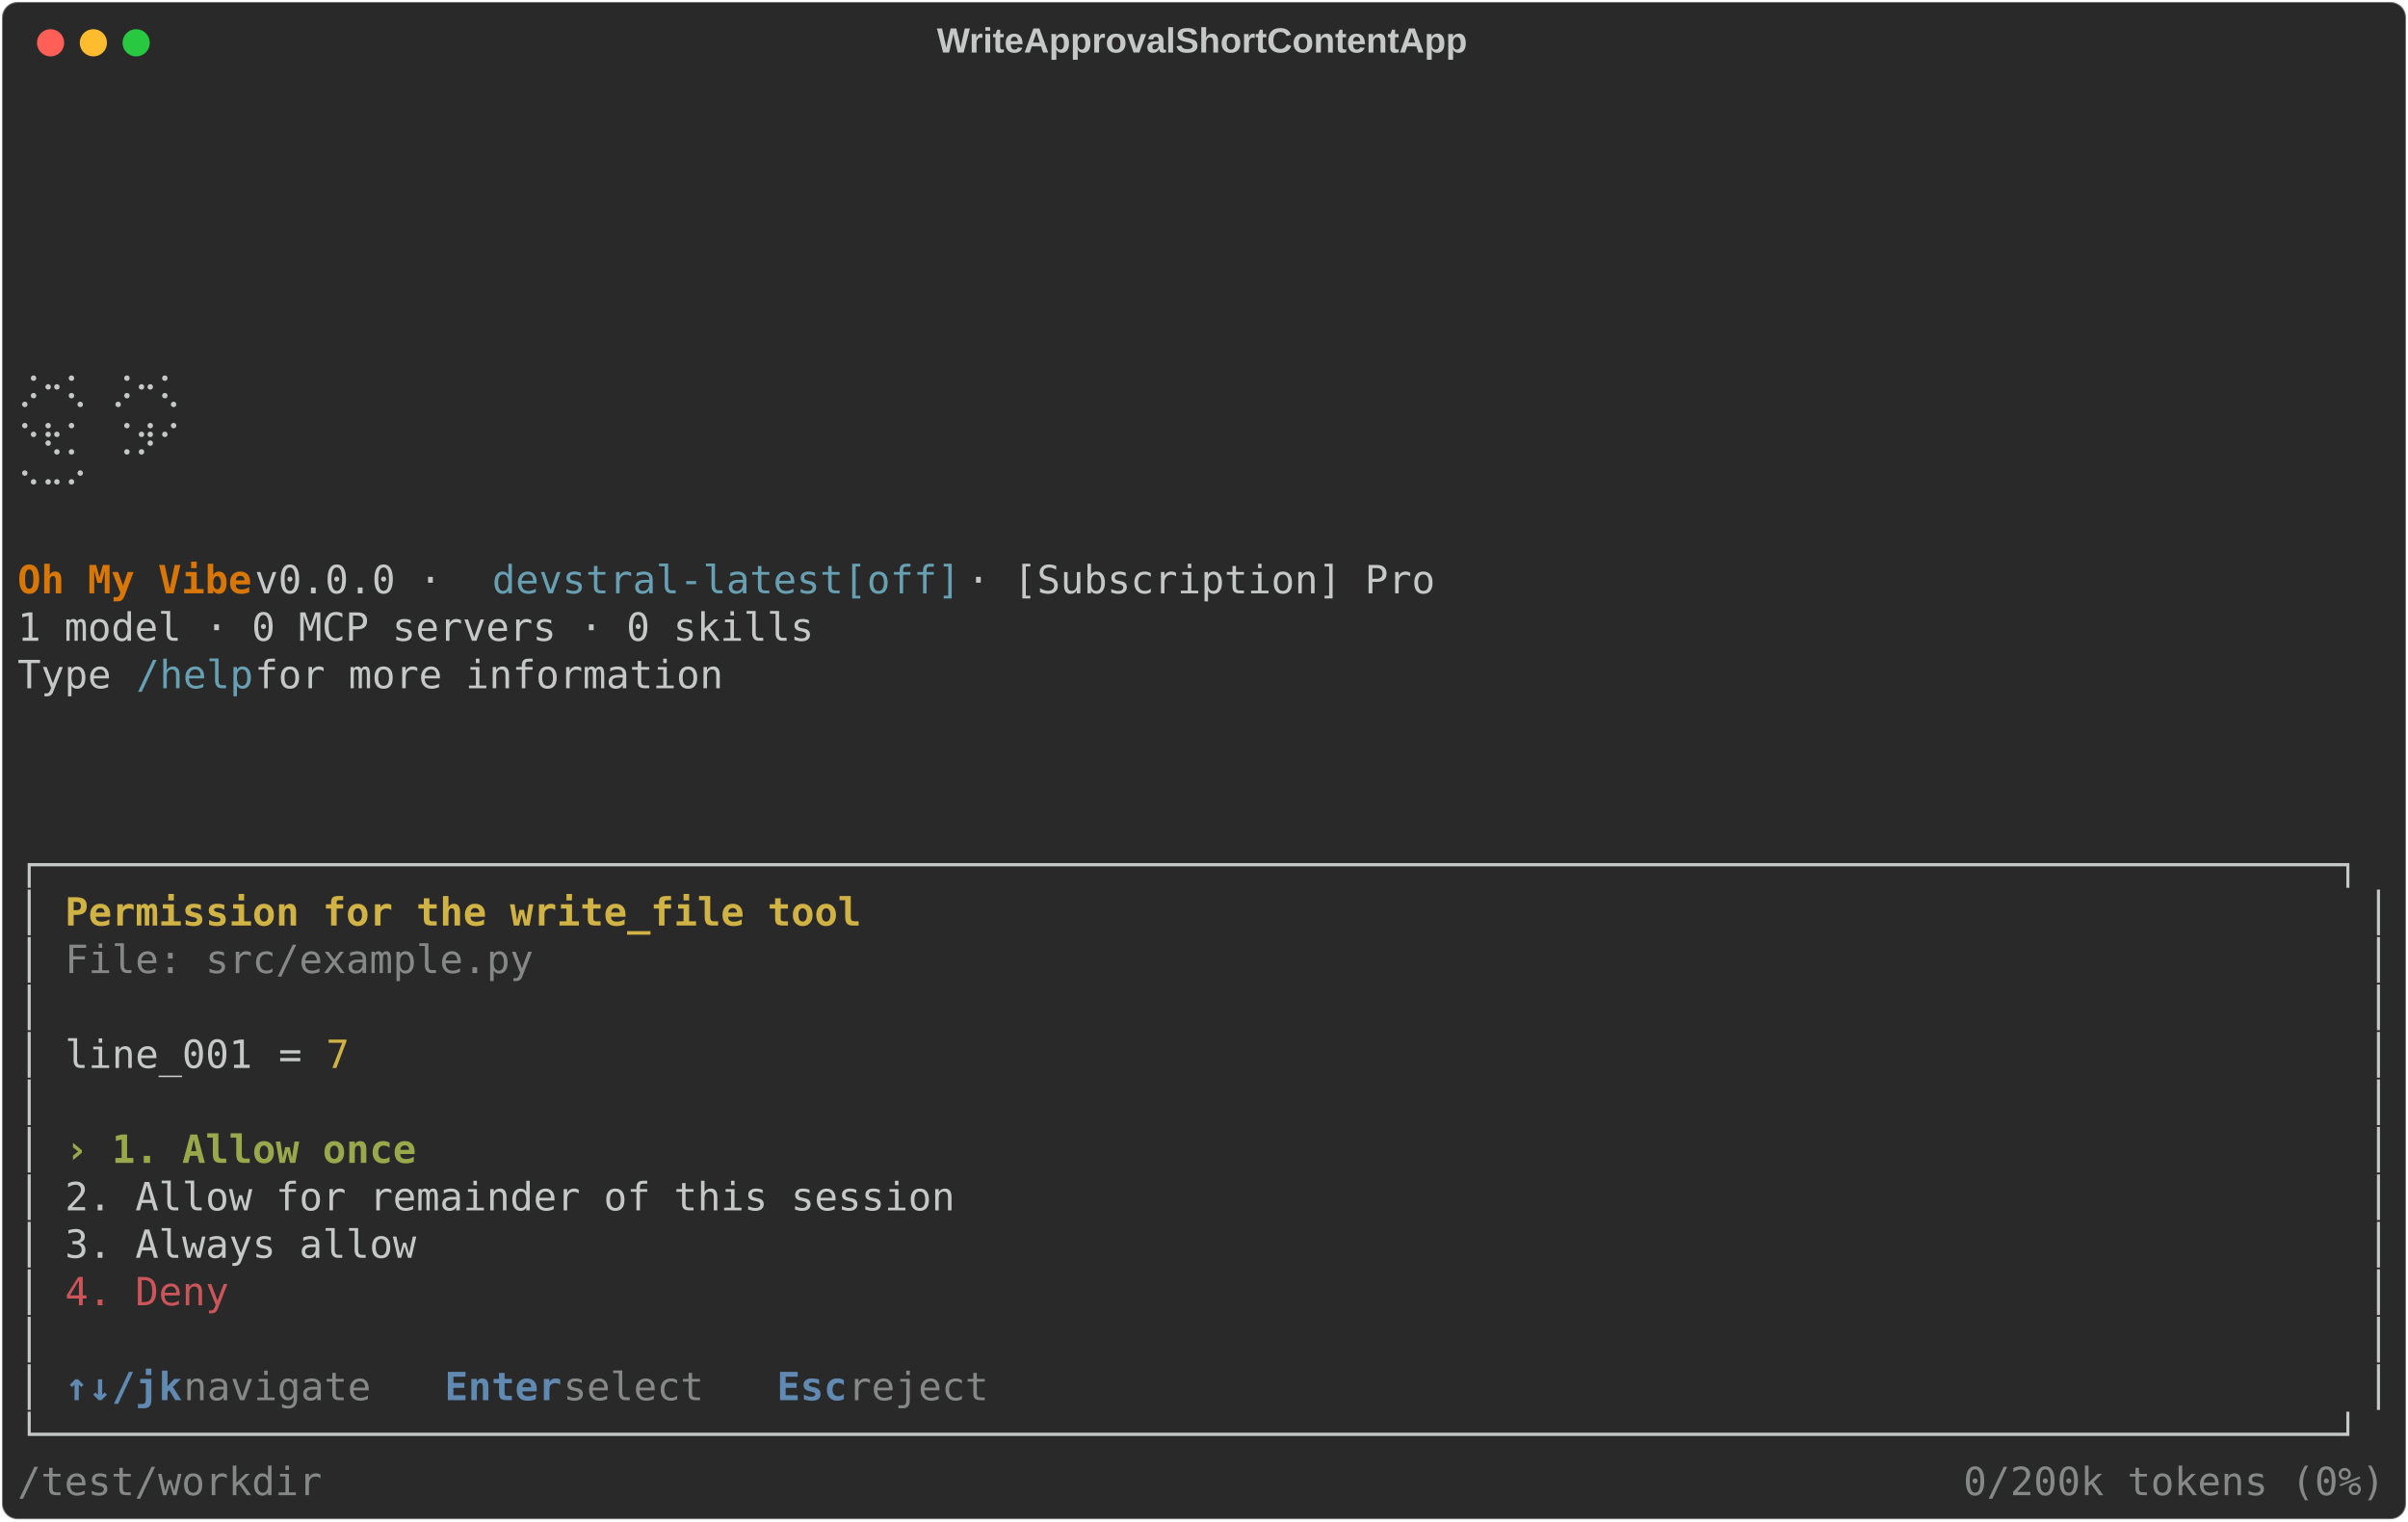
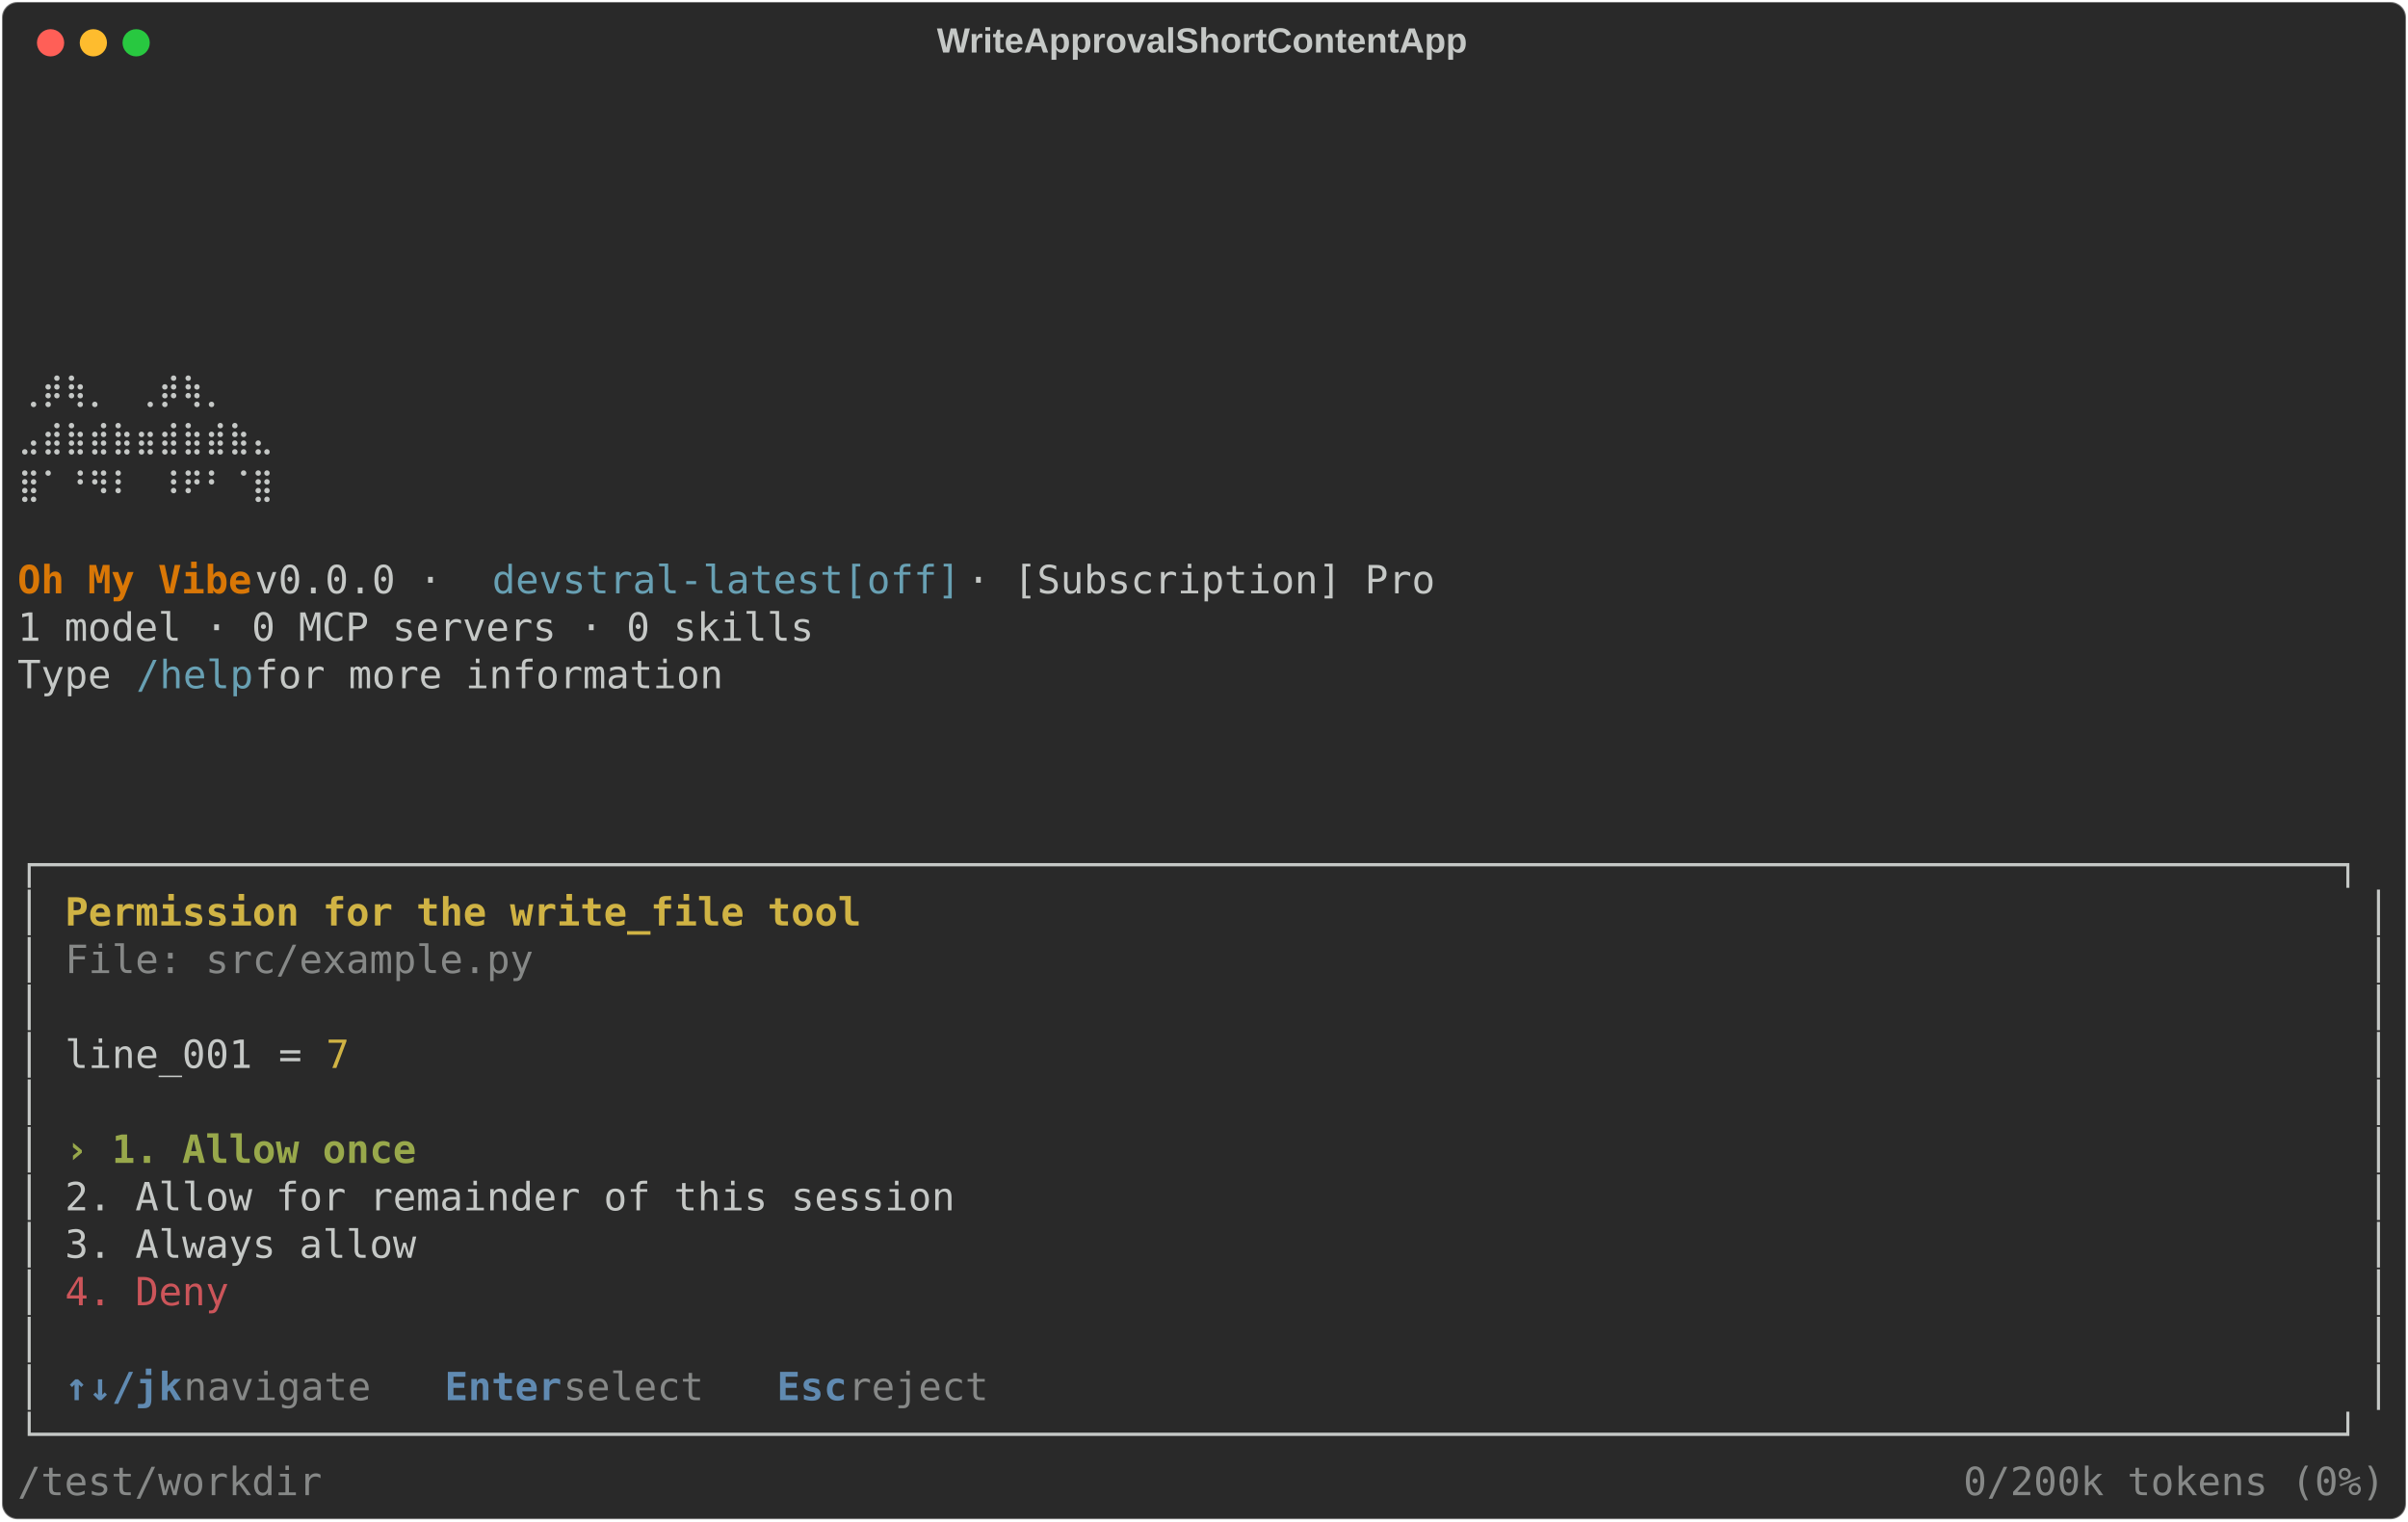
<svg xmlns="http://www.w3.org/2000/svg" class="rich-terminal" viewBox="0 0 1238 782.0">
  <style>

    @font-face {
        font-family: "Fira Code";
        src: local("FiraCode-Regular"),
                url("https://cdnjs.cloudflare.com/ajax/libs/firacode/6.2.0/woff2/FiraCode-Regular.woff2") format("woff2"),
                url("https://cdnjs.cloudflare.com/ajax/libs/firacode/6.2.0/woff/FiraCode-Regular.woff") format("woff");
        font-style: normal;
        font-weight: 400;
    }
    @font-face {
        font-family: "Fira Code";
        src: local("FiraCode-Bold"),
                url("https://cdnjs.cloudflare.com/ajax/libs/firacode/6.2.0/woff2/FiraCode-Bold.woff2") format("woff2"),
                url("https://cdnjs.cloudflare.com/ajax/libs/firacode/6.2.0/woff/FiraCode-Bold.woff") format("woff");
        font-style: bold;
        font-weight: 700;
    }

    .terminal-matrix {
        font-family: Fira Code, monospace;
        font-size: 20px;
        line-height: 24.4px;
        font-variant-east-asian: full-width;
    }

    .terminal-title {
        font-size: 18px;
        font-weight: bold;
        font-family: arial;
    }

    .terminal-r1 { fill: #c5c8c6 }
.terminal-r2 { fill: #d97706;font-weight: bold }
.terminal-r3 { fill: #68a0b3 }
.terminal-r4 { fill: #d0b344;font-weight: bold }
.terminal-r5 { fill: #868887 }
.terminal-r6 { fill: #d0b344 }
.terminal-r7 { fill: #98a84b;font-weight: bold }
.terminal-r8 { fill: #cc555a }
.terminal-r9 { fill: #608ab1;font-weight: bold }
    </style>
  <defs>
    <clipPath id="terminal-clip-terminal">
      <rect x="0" y="0" width="1219.0" height="731.0" />
    </clipPath>
    <clipPath id="terminal-line-0">
      <rect x="0" y="1.5" width="1220" height="24.65" />
    </clipPath>
    <clipPath id="terminal-line-1">
      <rect x="0" y="25.9" width="1220" height="24.65" />
    </clipPath>
    <clipPath id="terminal-line-2">
      <rect x="0" y="50.3" width="1220" height="24.65" />
    </clipPath>
    <clipPath id="terminal-line-3">
      <rect x="0" y="74.7" width="1220" height="24.65" />
    </clipPath>
    <clipPath id="terminal-line-4">
      <rect x="0" y="99.1" width="1220" height="24.65" />
    </clipPath>
    <clipPath id="terminal-line-5">
      <rect x="0" y="123.5" width="1220" height="24.65" />
    </clipPath>
    <clipPath id="terminal-line-6">
      <rect x="0" y="147.9" width="1220" height="24.65" />
    </clipPath>
    <clipPath id="terminal-line-7">
      <rect x="0" y="172.3" width="1220" height="24.65" />
    </clipPath>
    <clipPath id="terminal-line-8">
      <rect x="0" y="196.7" width="1220" height="24.65" />
    </clipPath>
    <clipPath id="terminal-line-9">
      <rect x="0" y="221.1" width="1220" height="24.65" />
    </clipPath>
    <clipPath id="terminal-line-10">
      <rect x="0" y="245.5" width="1220" height="24.65" />
    </clipPath>
    <clipPath id="terminal-line-11">
      <rect x="0" y="269.9" width="1220" height="24.65" />
    </clipPath>
    <clipPath id="terminal-line-12">
      <rect x="0" y="294.3" width="1220" height="24.65" />
    </clipPath>
    <clipPath id="terminal-line-13">
      <rect x="0" y="318.7" width="1220" height="24.65" />
    </clipPath>
    <clipPath id="terminal-line-14">
      <rect x="0" y="343.1" width="1220" height="24.65" />
    </clipPath>
    <clipPath id="terminal-line-15">
      <rect x="0" y="367.5" width="1220" height="24.65" />
    </clipPath>
    <clipPath id="terminal-line-16">
      <rect x="0" y="391.9" width="1220" height="24.65" />
    </clipPath>
    <clipPath id="terminal-line-17">
      <rect x="0" y="416.3" width="1220" height="24.65" />
    </clipPath>
    <clipPath id="terminal-line-18">
      <rect x="0" y="440.7" width="1220" height="24.65" />
    </clipPath>
    <clipPath id="terminal-line-19">
      <rect x="0" y="465.1" width="1220" height="24.65" />
    </clipPath>
    <clipPath id="terminal-line-20">
      <rect x="0" y="489.5" width="1220" height="24.65" />
    </clipPath>
    <clipPath id="terminal-line-21">
      <rect x="0" y="513.9" width="1220" height="24.65" />
    </clipPath>
    <clipPath id="terminal-line-22">
      <rect x="0" y="538.3" width="1220" height="24.65" />
    </clipPath>
    <clipPath id="terminal-line-23">
      <rect x="0" y="562.7" width="1220" height="24.65" />
    </clipPath>
    <clipPath id="terminal-line-24">
      <rect x="0" y="587.1" width="1220" height="24.65" />
    </clipPath>
    <clipPath id="terminal-line-25">
      <rect x="0" y="611.5" width="1220" height="24.65" />
    </clipPath>
    <clipPath id="terminal-line-26">
      <rect x="0" y="635.9" width="1220" height="24.65" />
    </clipPath>
    <clipPath id="terminal-line-27">
      <rect x="0" y="660.3" width="1220" height="24.65" />
    </clipPath>
    <clipPath id="terminal-line-28">
      <rect x="0" y="684.7" width="1220" height="24.65" />
    </clipPath>
  </defs>
  <rect fill="#292929" stroke="rgba(255,255,255,0.35)" stroke-width="1" x="1" y="1" width="1236" height="780" rx="8" />
  <text class="terminal-title" fill="#c5c8c6" text-anchor="middle" x="618" y="27">WriteApprovalShortContentApp</text>
  <g transform="translate(26,22)">
    <circle cx="0" cy="0" r="7" fill="#ff5f57" />
    <circle cx="22" cy="0" r="7" fill="#febc2e" />
    <circle cx="44" cy="0" r="7" fill="#28c840" />
  </g>
  <g transform="translate(9, 41)" clip-path="url(#terminal-clip-terminal)">
    <g class="terminal-matrix">
      <text class="terminal-r1" x="1220" y="20" textLength="12.2" clip-path="url(#terminal-line-0)">
</text>
      <text class="terminal-r1" x="1220" y="44.4" textLength="12.2" clip-path="url(#terminal-line-1)">
</text>
      <text class="terminal-r1" x="1220" y="68.8" textLength="12.2" clip-path="url(#terminal-line-2)">
</text>
      <text class="terminal-r1" x="1220" y="93.2" textLength="12.2" clip-path="url(#terminal-line-3)">
</text>
      <text class="terminal-r1" x="1220" y="117.6" textLength="12.2" clip-path="url(#terminal-line-4)">
</text>
      <text class="terminal-r1" x="1220" y="142" textLength="12.2" clip-path="url(#terminal-line-5)">
</text>
-       <text class="terminal-r1" x="0" y="166.4" textLength="134.2" clip-path="url(#terminal-line-6)">  ⡨⠒⢅ ⡨⠒⢅  </text>
+       <text class="terminal-r1" x="0" y="166.4" textLength="146.4" clip-path="url(#terminal-line-6)"> ⢀⡾⢷⡀ ⢀⡾⢷⡀  </text>
      <text class="terminal-r1" x="1220" y="166.4" textLength="12.2" clip-path="url(#terminal-line-6)">
</text>
-       <text class="terminal-r1" x="0" y="190.8" textLength="134.2" clip-path="url(#terminal-line-7)">  ⠑⢗⡁ ⢈⡺⠊  </text>
+       <text class="terminal-r1" x="0" y="190.8" textLength="146.4" clip-path="url(#terminal-line-7)">⣠⣾⣷⣾⣷⣶⣾⣷⣾⣷⣄ </text>
      <text class="terminal-r1" x="1220" y="190.8" textLength="12.2" clip-path="url(#terminal-line-7)">
</text>
-       <text class="terminal-r1" x="0" y="215.2" textLength="134.2" clip-path="url(#terminal-line-8)">    ⠑⠒⠊    </text>
+       <text class="terminal-r1" x="0" y="215.2" textLength="146.4" clip-path="url(#terminal-line-8)">⣿⠁⠘⠻⠇ ⠸⠟⠃⠈⣿ </text>
      <text class="terminal-r1" x="1220" y="215.2" textLength="12.2" clip-path="url(#terminal-line-8)">
</text>
      <text class="terminal-r1" x="1220" y="239.6" textLength="12.2" clip-path="url(#terminal-line-9)">
</text>
      <text class="terminal-r2" x="0" y="264" textLength="122" clip-path="url(#terminal-line-10)">Oh My Vibe</text>
      <text class="terminal-r1" x="122" y="264" textLength="122" clip-path="url(#terminal-line-10)"> v0.0.0 · </text>
      <text class="terminal-r3" x="244" y="264" textLength="244" clip-path="url(#terminal-line-10)">devstral-latest[off]</text>
      <text class="terminal-r1" x="488" y="264" textLength="256.2" clip-path="url(#terminal-line-10)"> · [Subscription] Pro</text>
      <text class="terminal-r1" x="1220" y="264" textLength="12.2" clip-path="url(#terminal-line-10)">
</text>
      <text class="terminal-r1" x="0" y="288.4" textLength="414.8" clip-path="url(#terminal-line-11)">1 model · 0 MCP servers · 0 skills</text>
      <text class="terminal-r1" x="1220" y="288.4" textLength="12.2" clip-path="url(#terminal-line-11)">
</text>
      <text class="terminal-r1" x="0" y="312.8" textLength="61" clip-path="url(#terminal-line-12)">Type </text>
      <text class="terminal-r3" x="61" y="312.8" textLength="61" clip-path="url(#terminal-line-12)">/help</text>
      <text class="terminal-r1" x="122" y="312.8" textLength="256.2" clip-path="url(#terminal-line-12)"> for more information</text>
      <text class="terminal-r1" x="1220" y="312.8" textLength="12.2" clip-path="url(#terminal-line-12)">
</text>
      <text class="terminal-r1" x="1220" y="337.2" textLength="12.2" clip-path="url(#terminal-line-13)">
</text>
      <text class="terminal-r1" x="1220" y="361.6" textLength="12.2" clip-path="url(#terminal-line-14)">
</text>
      <text class="terminal-r1" x="1220" y="386" textLength="12.2" clip-path="url(#terminal-line-15)">
</text>
      <text class="terminal-r1" x="0" y="410.4" textLength="1220" clip-path="url(#terminal-line-16)">┌──────────────────────────────────────────────────────────────────────────────────────────────────┐</text>
      <text class="terminal-r1" x="1220" y="410.4" textLength="12.2" clip-path="url(#terminal-line-16)">
</text>
      <text class="terminal-r1" x="0" y="434.8" textLength="12.2" clip-path="url(#terminal-line-17)">│</text>
      <text class="terminal-r4" x="24.4" y="434.8" textLength="414.8" clip-path="url(#terminal-line-17)">Permission for the write_file tool</text>
      <text class="terminal-r1" x="1207.8" y="434.8" textLength="12.2" clip-path="url(#terminal-line-17)">│</text>
      <text class="terminal-r1" x="1220" y="434.8" textLength="12.2" clip-path="url(#terminal-line-17)">
</text>
      <text class="terminal-r1" x="0" y="459.2" textLength="12.2" clip-path="url(#terminal-line-18)">│</text>
      <text class="terminal-r5" x="24.4" y="459.2" textLength="244" clip-path="url(#terminal-line-18)">File: src/example.py</text>
      <text class="terminal-r1" x="1207.8" y="459.2" textLength="12.2" clip-path="url(#terminal-line-18)">│</text>
      <text class="terminal-r1" x="1220" y="459.2" textLength="12.2" clip-path="url(#terminal-line-18)">
</text>
      <text class="terminal-r1" x="0" y="483.6" textLength="12.2" clip-path="url(#terminal-line-19)">│</text>
      <text class="terminal-r1" x="1207.8" y="483.6" textLength="12.2" clip-path="url(#terminal-line-19)">│</text>
      <text class="terminal-r1" x="1220" y="483.6" textLength="12.2" clip-path="url(#terminal-line-19)">
</text>
      <text class="terminal-r1" x="0" y="508" textLength="12.2" clip-path="url(#terminal-line-20)">│</text>
      <text class="terminal-r1" x="24.4" y="508" textLength="97.6" clip-path="url(#terminal-line-20)">line_001</text>
      <text class="terminal-r1" x="134.2" y="508" textLength="12.2" clip-path="url(#terminal-line-20)">=</text>
      <text class="terminal-r6" x="158.6" y="508" textLength="12.2" clip-path="url(#terminal-line-20)">7</text>
      <text class="terminal-r1" x="1207.8" y="508" textLength="12.2" clip-path="url(#terminal-line-20)">│</text>
      <text class="terminal-r1" x="1220" y="508" textLength="12.2" clip-path="url(#terminal-line-20)">
</text>
      <text class="terminal-r1" x="0" y="532.4" textLength="12.2" clip-path="url(#terminal-line-21)">│</text>
      <text class="terminal-r1" x="1207.8" y="532.4" textLength="12.2" clip-path="url(#terminal-line-21)">│</text>
      <text class="terminal-r1" x="1220" y="532.4" textLength="12.2" clip-path="url(#terminal-line-21)">
</text>
      <text class="terminal-r1" x="0" y="556.8" textLength="12.2" clip-path="url(#terminal-line-22)">│</text>
      <text class="terminal-r7" x="24.4" y="556.8" textLength="183" clip-path="url(#terminal-line-22)">› 1. Allow once</text>
      <text class="terminal-r1" x="1207.8" y="556.8" textLength="12.2" clip-path="url(#terminal-line-22)">│</text>
      <text class="terminal-r1" x="1220" y="556.8" textLength="12.2" clip-path="url(#terminal-line-22)">
</text>
      <text class="terminal-r1" x="0" y="581.2" textLength="12.2" clip-path="url(#terminal-line-23)">│</text>
      <text class="terminal-r1" x="24.4" y="581.2" textLength="488" clip-path="url(#terminal-line-23)">  2. Allow for remainder of this session</text>
      <text class="terminal-r1" x="1207.8" y="581.2" textLength="12.2" clip-path="url(#terminal-line-23)">│</text>
      <text class="terminal-r1" x="1220" y="581.2" textLength="12.2" clip-path="url(#terminal-line-23)">
</text>
      <text class="terminal-r1" x="0" y="605.6" textLength="12.2" clip-path="url(#terminal-line-24)">│</text>
      <text class="terminal-r1" x="24.4" y="605.6" textLength="207.4" clip-path="url(#terminal-line-24)">  3. Always allow</text>
      <text class="terminal-r1" x="1207.8" y="605.6" textLength="12.2" clip-path="url(#terminal-line-24)">│</text>
      <text class="terminal-r1" x="1220" y="605.6" textLength="12.2" clip-path="url(#terminal-line-24)">
</text>
      <text class="terminal-r1" x="0" y="630" textLength="12.2" clip-path="url(#terminal-line-25)">│</text>
      <text class="terminal-r8" x="24.4" y="630" textLength="109.8" clip-path="url(#terminal-line-25)">  4. Deny</text>
      <text class="terminal-r1" x="1207.8" y="630" textLength="12.2" clip-path="url(#terminal-line-25)">│</text>
      <text class="terminal-r1" x="1220" y="630" textLength="12.2" clip-path="url(#terminal-line-25)">
</text>
      <text class="terminal-r1" x="0" y="654.4" textLength="12.2" clip-path="url(#terminal-line-26)">│</text>
      <text class="terminal-r1" x="1207.8" y="654.4" textLength="12.2" clip-path="url(#terminal-line-26)">│</text>
      <text class="terminal-r1" x="1220" y="654.4" textLength="12.2" clip-path="url(#terminal-line-26)">
</text>
      <text class="terminal-r1" x="0" y="678.8" textLength="12.2" clip-path="url(#terminal-line-27)">│</text>
      <text class="terminal-r9" x="24.4" y="678.8" textLength="61" clip-path="url(#terminal-line-27)">↑↓/jk</text>
      <text class="terminal-r5" x="85.4" y="678.8" textLength="134.2" clip-path="url(#terminal-line-27)"> navigate  </text>
      <text class="terminal-r9" x="219.6" y="678.8" textLength="61" clip-path="url(#terminal-line-27)">Enter</text>
      <text class="terminal-r5" x="280.6" y="678.8" textLength="109.8" clip-path="url(#terminal-line-27)"> select  </text>
      <text class="terminal-r9" x="390.4" y="678.8" textLength="36.6" clip-path="url(#terminal-line-27)">Esc</text>
      <text class="terminal-r5" x="427" y="678.8" textLength="85.4" clip-path="url(#terminal-line-27)"> reject</text>
      <text class="terminal-r1" x="1207.8" y="678.8" textLength="12.2" clip-path="url(#terminal-line-27)">│</text>
      <text class="terminal-r1" x="1220" y="678.8" textLength="12.2" clip-path="url(#terminal-line-27)">
</text>
      <text class="terminal-r1" x="0" y="703.2" textLength="1220" clip-path="url(#terminal-line-28)">└──────────────────────────────────────────────────────────────────────────────────────────────────┘</text>
      <text class="terminal-r1" x="1220" y="703.2" textLength="12.2" clip-path="url(#terminal-line-28)">
</text>
      <text class="terminal-r5" x="0" y="727.6" textLength="158.6" clip-path="url(#terminal-line-29)">/test/workdir</text>
      <text class="terminal-r5" x="1000.4" y="727.6" textLength="219.6" clip-path="url(#terminal-line-29)">0/200k tokens (0%)</text>
    </g>
  </g>
</svg>
